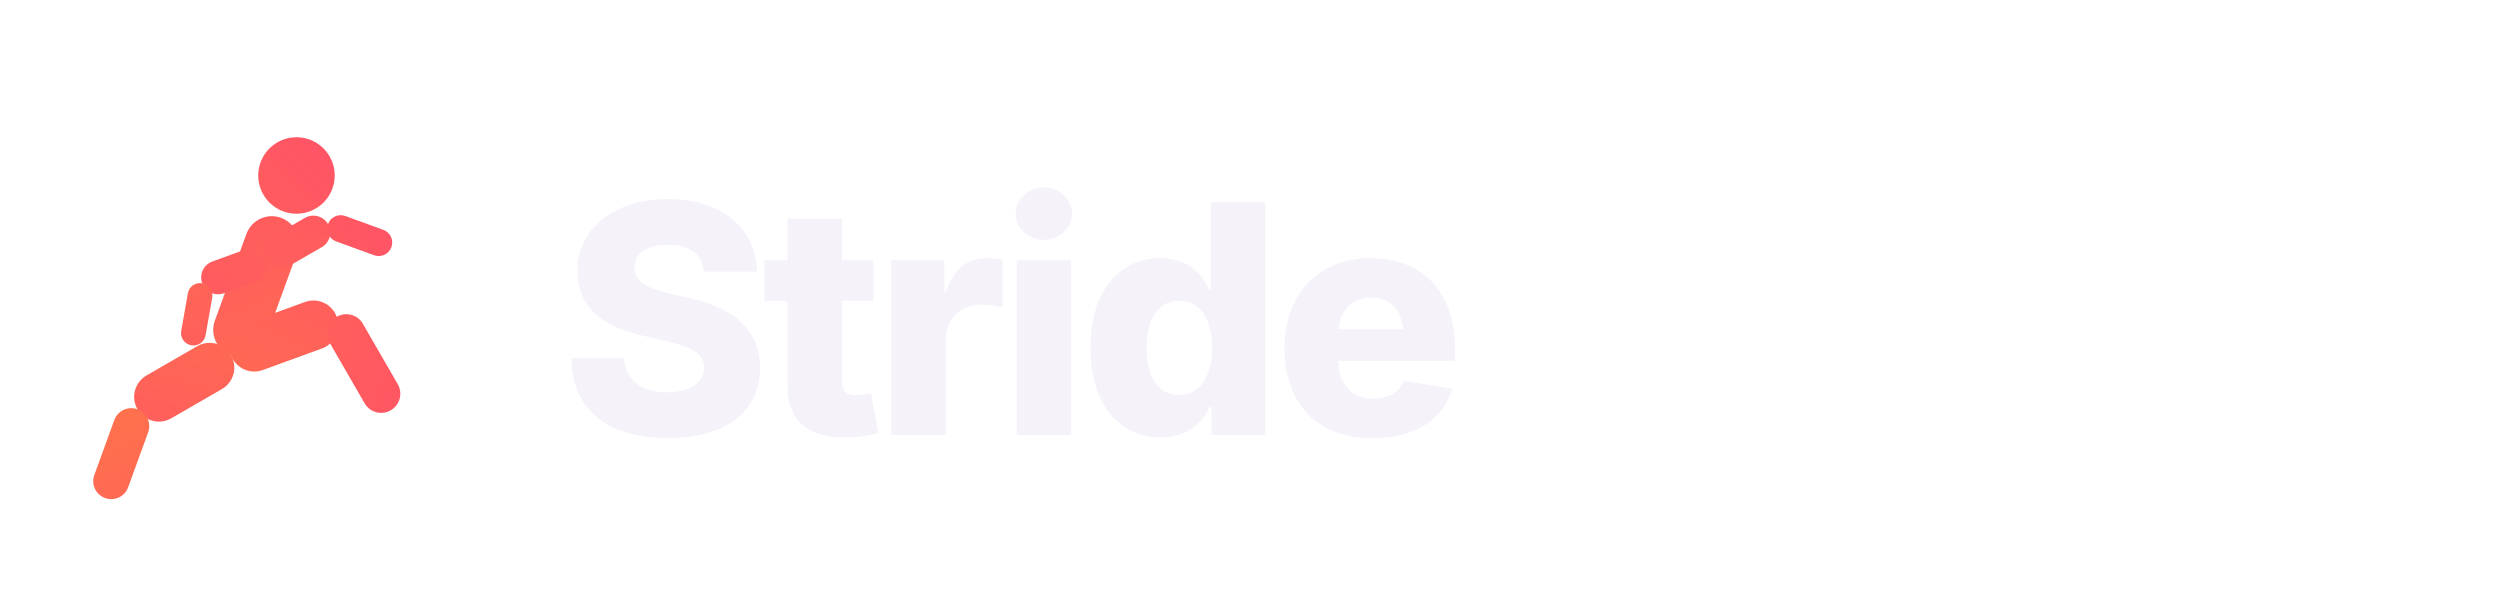
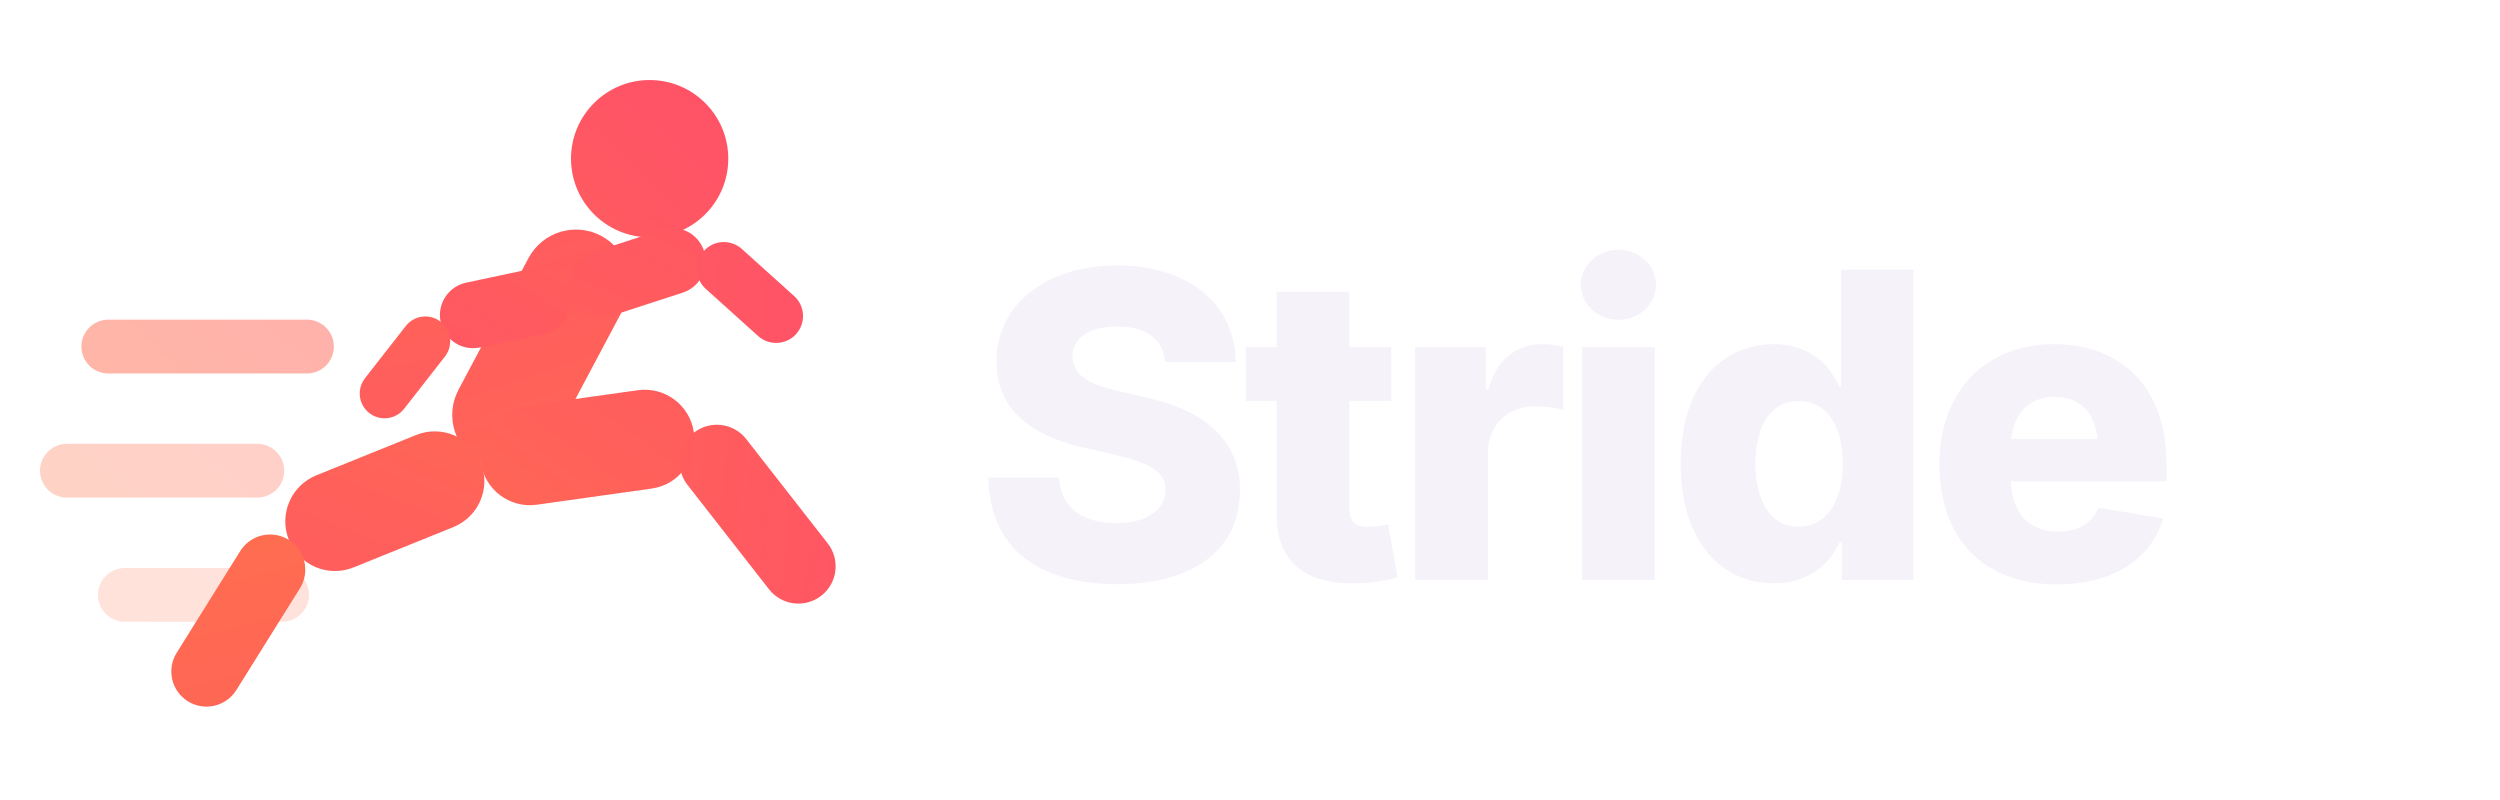
- <svg xmlns="http://www.w3.org/2000/svg" viewBox="0 0 500 120" width="500" height="120" role="img" aria-label="Stride">
+ <svg xmlns="http://www.w3.org/2000/svg" viewBox="0 0 375 120" width="375" height="120" role="img" aria-label="Stride">
  <defs>
-     <linearGradient id="g" x1="20" y1="180" x2="180" y2="20" gradientUnits="userSpaceOnUse">
+     <linearGradient id="g" x1="30" y1="210" x2="200" y2="30" gradientUnits="userSpaceOnUse">
      <stop offset="0" stop-color="#ff7a45" />
      <stop offset="1" stop-color="#ff4d6b" />
    </linearGradient>
  </defs>
-   <g transform="translate(5.70,19.30) scale(0.45)" fill="url(#g)">
-     <circle cx="119.1" cy="35.1" r="17" />
-     <rect x="90.0" y="103.0" width="65.0" height="24.0" rx="12.0" transform="rotate(-70 90.0 115.0)" />
-     <rect x="90.0" y="104.0" width="50.0" height="22.0" rx="11.0" transform="rotate(-20 90.0 115.0)" />
-     <rect x="137.0" y="89.4" width="48.0" height="17.0" rx="8.5" transform="rotate(60 137.0 97.9)" />
-     <rect x="90.0" y="104.0" width="48.0" height="22.0" rx="11.0" transform="rotate(150 90.0 115.0)" />
-     <rect x="48.4" y="131.0" width="42.0" height="16.0" rx="8.0" transform="rotate(110 48.4 139.0)" />
-     <rect x="105.4" y="65.2" width="32.0" height="15.0" rx="7.5" transform="rotate(-30 105.4 72.7)" />
-     <rect x="133.1" y="50.7" width="30.0" height="12.0" rx="6.0" transform="rotate(20 133.1 56.7)" />
-     <rect x="105.4" y="65.2" width="30.0" height="15.0" rx="7.5" transform="rotate(160 105.4 72.7)" />
-     <rect x="77.2" y="77.5" width="28.0" height="11.0" rx="5.5" transform="rotate(100 77.2 83.0)" />
+   <g transform="translate(5.07,-5.13) scale(0.6208)">
+     <path d="M18 92 H66" stroke="url(#g)" stroke-width="13" stroke-linecap="round" fill="none" opacity="0.5" />
+     <path d="M8 122 H54" stroke="url(#g)" stroke-width="13" stroke-linecap="round" fill="none" opacity="0.32" />
+     <path d="M22 152 H60" stroke="url(#g)" stroke-width="13" stroke-linecap="round" fill="none" opacity="0.2" />
+     <g fill="url(#g)">
+       <circle cx="148.8" cy="46.6" r="19" />
+       <rect x="108.0" y="107.0" width="62.0" height="26.0" rx="13.0" transform="rotate(-62 108.0 120.0)" />
+       <rect x="108.0" y="108.0" width="52.0" height="24.0" rx="12.0" transform="rotate(-8 108.0 120.0)" />
+       <rect x="159.5" y="103.8" width="50.0" height="18.0" rx="9.0" transform="rotate(52 159.5 112.8)" />
+       <rect x="108.0" y="108.0" width="50.0" height="24.0" rx="12.0" transform="rotate(158 108.0 120.0)" />
+       <rect x="61.6" y="130.2" width="46.0" height="17.0" rx="8.5" transform="rotate(122 61.6 138.7)" />
+       <rect x="129.6" y="71.4" width="34.0" height="16.0" rx="8.0" transform="rotate(-18 129.6 79.4)" />
+       <rect x="161.9" y="62.4" width="30.0" height="13.0" rx="6.5" transform="rotate(42 161.9 68.9)" />
+       <rect x="129.6" y="71.4" width="32.0" height="16.0" rx="8.0" transform="rotate(168 129.6 79.4)" />
+       <rect x="98.3" y="80.0" width="28.0" height="12.0" rx="6.0" transform="rotate(128 98.3 86.0)" />
+     </g>
  </g>
  <text font-family="'Space Grotesk',-apple-system,BlinkMacSystemFont,sans-serif" font-weight="800" font-size="64" letter-spacing="-2">
-     <tspan x="112" y="87" fill="#f5f2fa">Stride</tspan>
+     <tspan x="146" y="87" fill="#f5f2fa">Stride</tspan>
  </text>
</svg>
